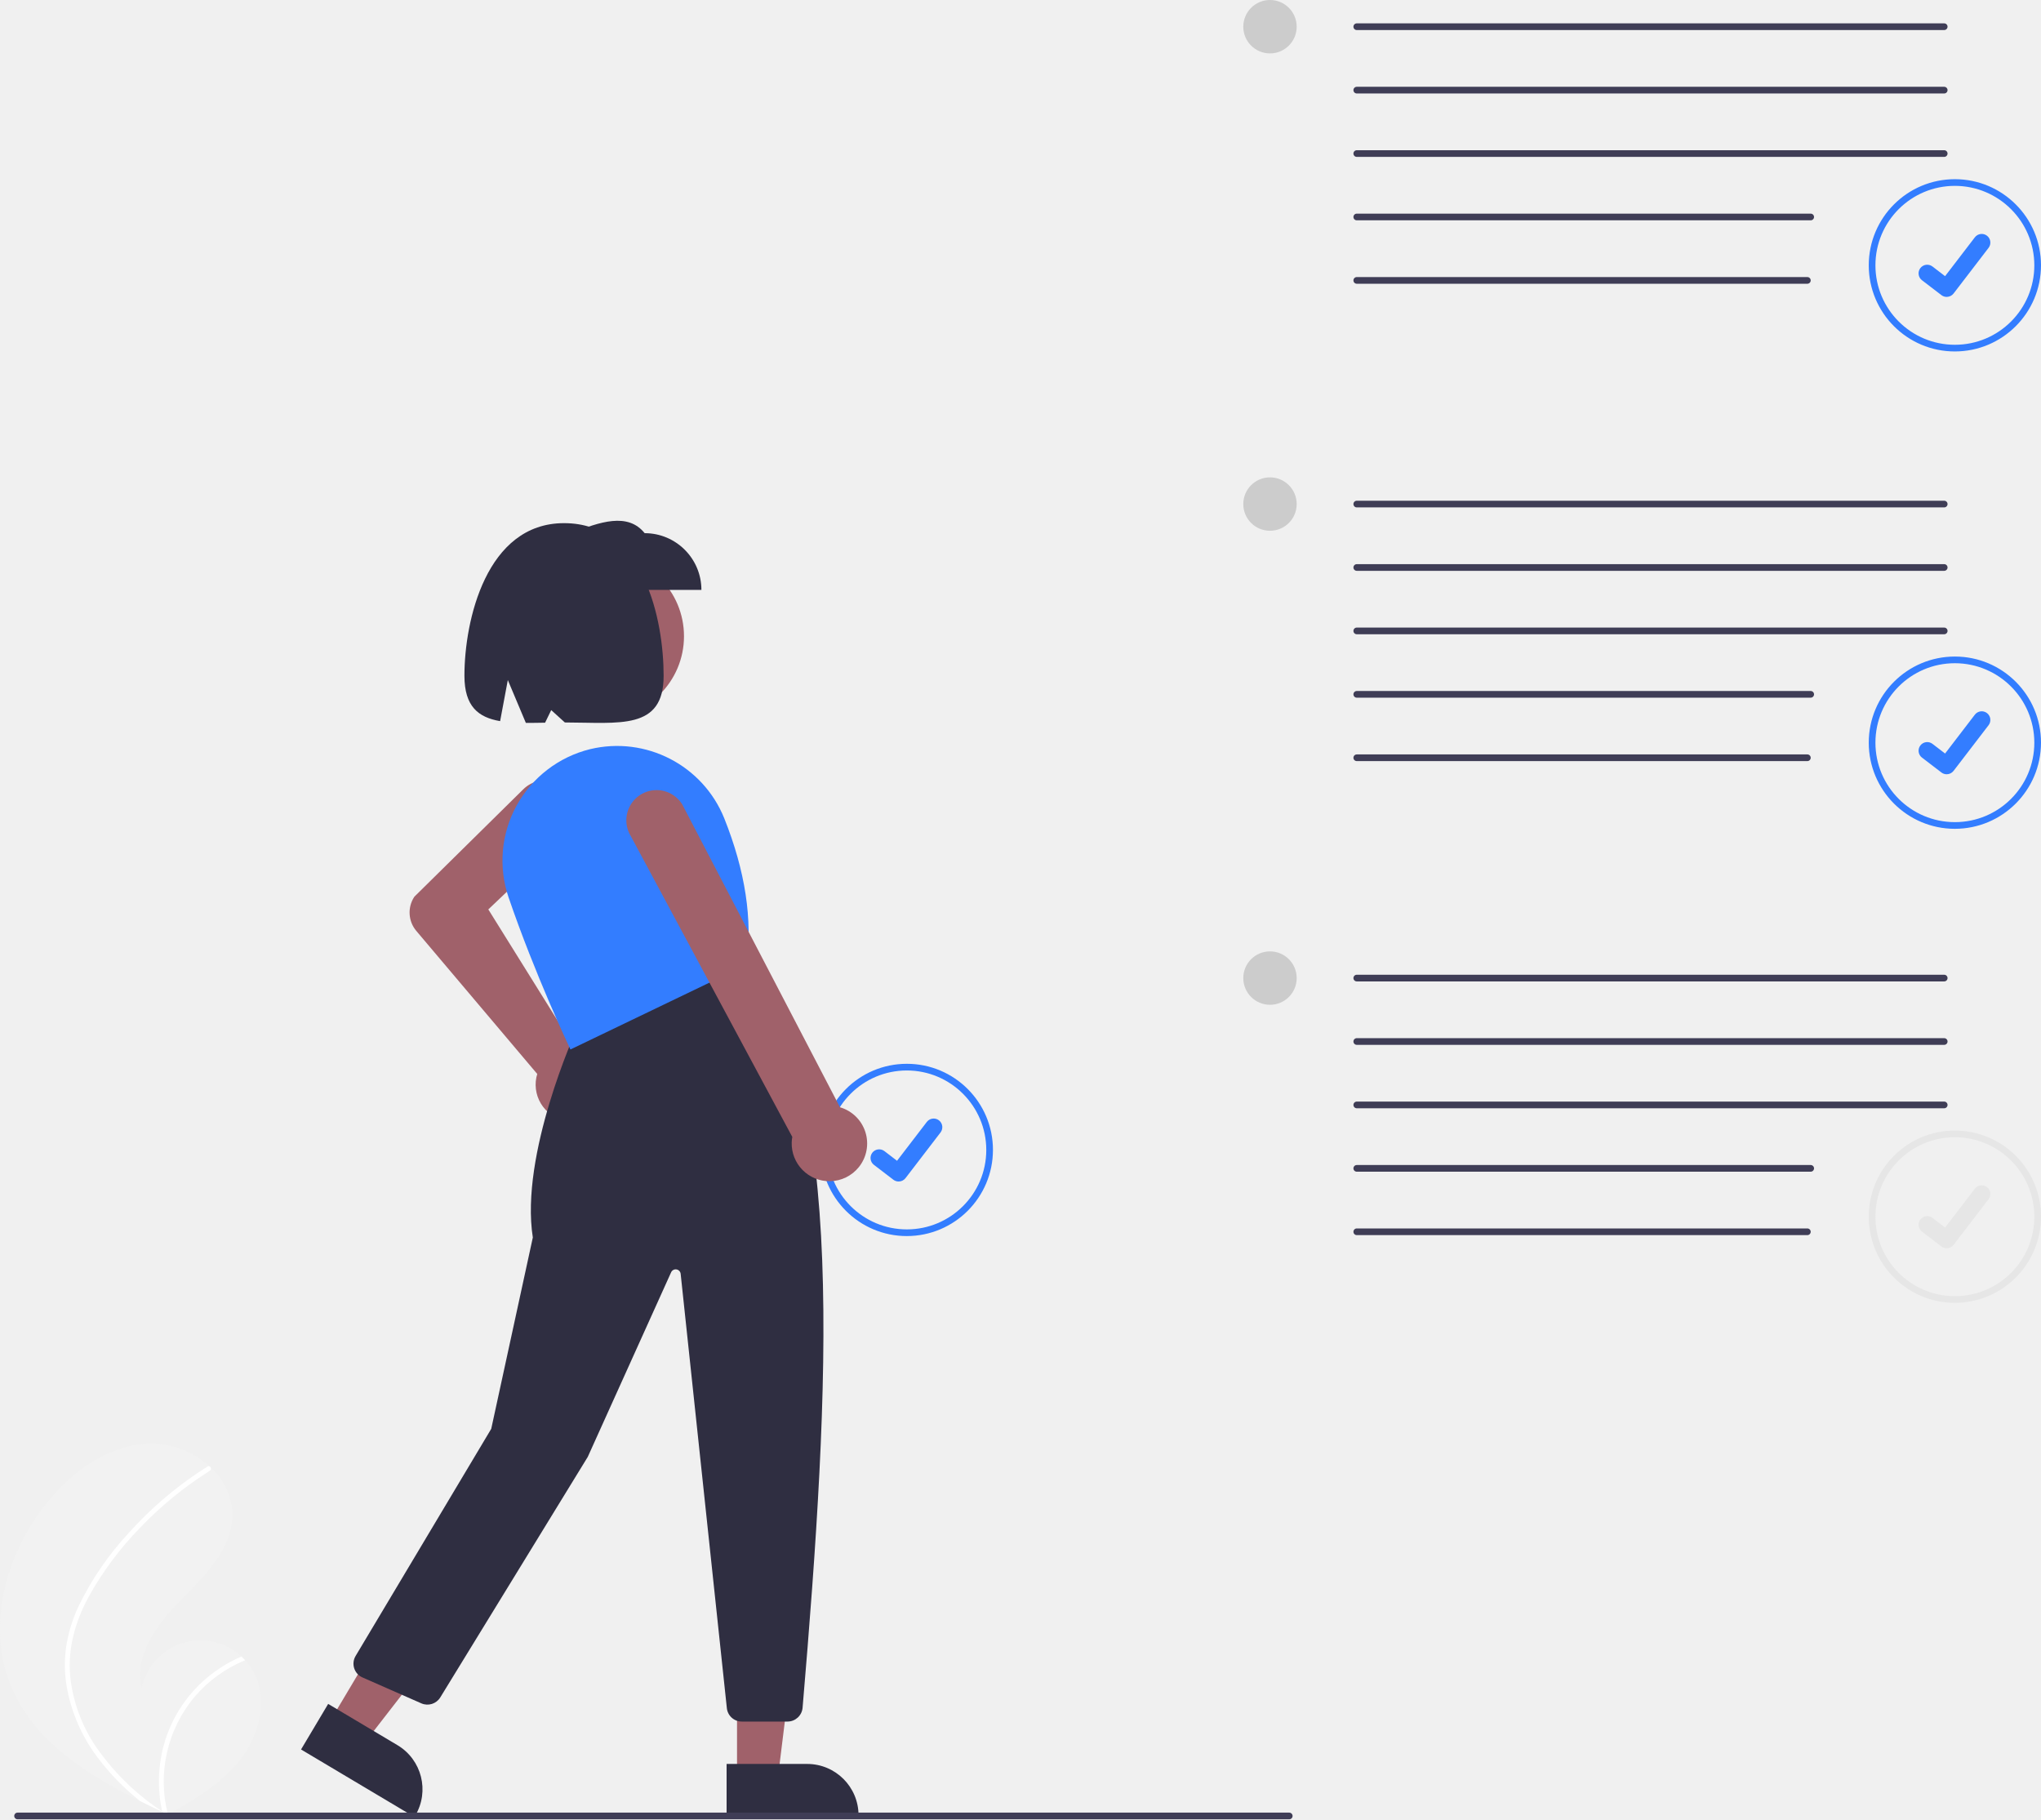
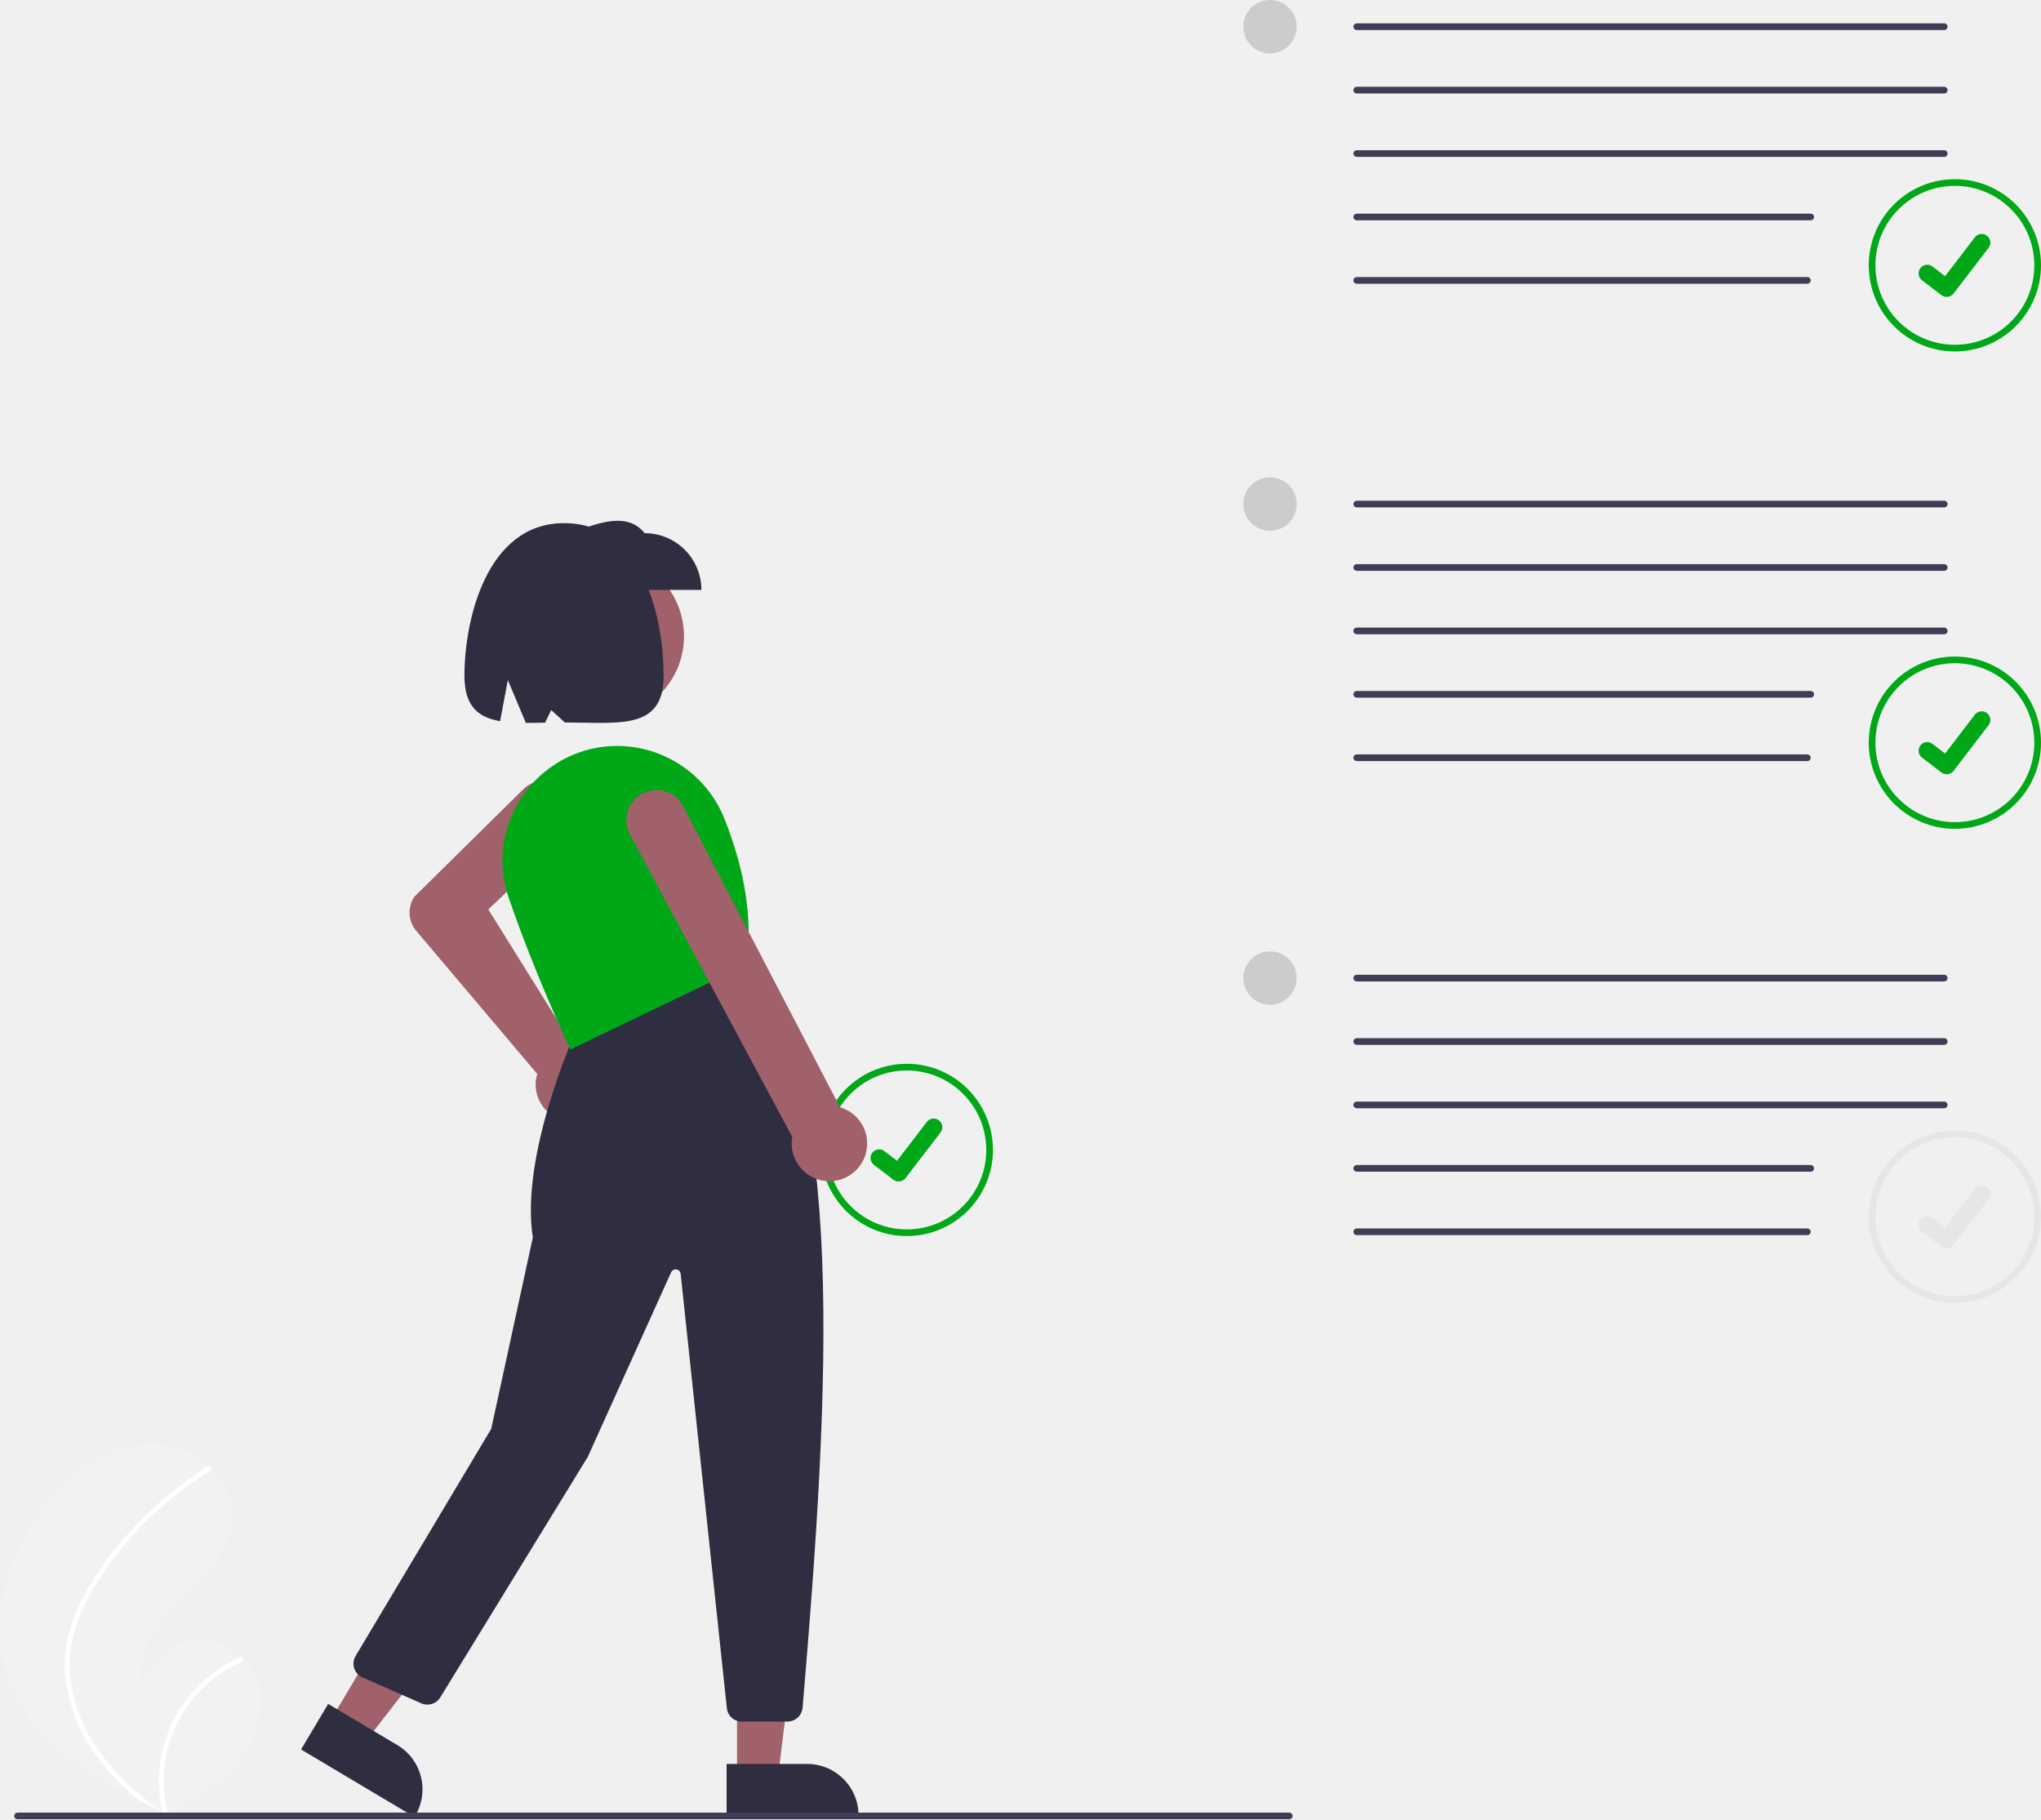
<svg xmlns="http://www.w3.org/2000/svg" data-name="Layer 1" width="611.496" height="545" viewBox="0 0 611.496 545">
  <path d="M297.877,683.382c6.972,15.945,22.46,25.702,38.318,33.634q3.321,1.662,6.632,3.228c.015.004.03.015.045.02.106.05.212.1.312.151.455.215.911.43,1.363.642l-.215.133-.671.41c.232-.133.462-.261.694-.394.069-.04.142-.078.211-.118,8.004-4.529,16.124-9.329,21.759-16.574,5.844-7.523,8.395-18.447,3.602-26.68a16.784,16.784,0,0,0-2.229-2.995c-.351-.383-.723-.746-1.106-1.099a17.99,17.99,0,0,0-29.914,9.472c-2.387-9.814,4.719-19.239,11.805-26.438,7.09-7.196,15.184-15.082,15.402-25.184a19.465,19.465,0,0,0-6.554-14.529c-.125-.116-.25-.232-.378-.344a26.254,26.254,0,0,0-17.916-6.761c-12.286.344-23.209,8.316-30.898,17.908C295.762,643.296,289.951,665.253,297.877,683.382Z" transform="translate(-294.2519 -177.5)" fill="#f2f2f2" />
  <path d="M317.787,658.686a44.631,44.631,0,0,0-3.754,12.393,38.753,38.753,0,0,0,.173,11.523,49.653,49.653,0,0,0,9.411,21.548,71.462,71.462,0,0,0,12.577,12.867q3.321,1.662,6.632,3.228c.015.004.03.015.045.02.106.05.212.1.312.151.455.215.911.43,1.363.642l-.215.133-.671.41c.232-.133.462-.261.694-.394.069-.04.142-.078.211-.118a39.503,39.503,0,0,1,8.069-35.377,39.841,39.841,0,0,1,15.062-10.872c-.351-.383-.723-.746-1.106-1.099a41.308,41.308,0,0,0-6.421,3.452,40.475,40.475,0,0,0-15.828,19.892,41.381,41.381,0,0,0-1.488,23.103c-.389-.269-.779-.544-1.159-.818a72.559,72.559,0,0,1-18.746-18.684,46.192,46.192,0,0,1-7.662-21.032c-.768-8.226,1.49-16.239,5.338-23.463a96.69,96.69,0,0,1,15.692-21.13A109.868,109.868,0,0,1,357.07,618.119a.79.79,0,0,0,.261-1.057.672.672,0,0,0-.378-.344.585.585,0,0,0-.501.088c-.936.591-1.864,1.187-2.782,1.802A111.115,111.115,0,0,0,332.898,636.632,89.455,89.455,0,0,0,317.787,658.686Z" transform="translate(-294.2519 -177.5)" fill="#fff" />
-   <path d="M565.945,547.784a25.803,25.803,0,1,1,25.803-25.803A25.832,25.832,0,0,1,565.945,547.784Zm0-49.606a23.803,23.803,0,1,0,23.803,23.803A23.83,23.83,0,0,0,565.945,498.177Z" transform="translate(-294.2519 -177.5)" fill="#337DFF" />
-   <path id="f73b5929-bbea-48c2-a07c-236a7aa3f606-776" data-name="Path 395" d="M563.487,531.442a2.572,2.572,0,0,1-1.548-.514l-.028-.021-5.829-4.459a2.59,2.59,0,1,1,3.152-4.112l3.776,2.895,8.922-11.64a2.589,2.589,0,0,1,3.63-.48l.001.001-.055.077.057-.077a2.592,2.592,0,0,1,.479,3.631L565.55,530.429a2.591,2.591,0,0,1-2.06,1.01Z" transform="translate(-294.2519 -177.5)" fill="#337DFF" />
+   <path d="M565.945,547.784a25.803,25.803,0,1,1,25.803-25.803A25.832,25.832,0,0,1,565.945,547.784Zm0-49.606a23.803,23.803,0,1,0,23.803,23.803A23.83,23.83,0,0,0,565.945,498.177Z" transform="translate(-294.2519 -177.5)" fill="#00A818" />
+   <path id="f73b5929-bbea-48c2-a07c-236a7aa3f606-776" data-name="Path 395" d="M563.487,531.442a2.572,2.572,0,0,1-1.548-.514l-.028-.021-5.829-4.459a2.59,2.59,0,1,1,3.152-4.112l3.776,2.895,8.922-11.64a2.589,2.589,0,0,1,3.63-.48l.001.001-.055.077.057-.077a2.592,2.592,0,0,1,.479,3.631L565.55,530.429a2.591,2.591,0,0,1-2.06,1.01Z" transform="translate(-294.2519 -177.5)" fill="#00A818" />
  <circle cx="180.367" cy="190.593" r="24.561" fill="#a0616a" />
  <path d="M465.751,513.425q-.464,0-.932-.041a11.003,11.003,0,0,1-9.875-13.116,10.301,10.301,0,0,1,.27-1.046l-36.25-42.873a8.545,8.545,0,0,1-.594-10.185l.066-.08,32.629-32.174a9.432,9.432,0,1,1,13.121,13.553l-23.632,22.467,25.872,41.523a10.471,10.471,0,0,1,1.459.18,11.002,11.002,0,0,1-2.133,21.792Z" transform="translate(-294.2519 -177.5)" fill="#a0616a" />
  <polygon points="220.819 532.422 233.079 532.421 238.911 485.133 220.817 485.134 220.819 532.422" fill="#a0616a" />
  <path d="M511.944,705.919l24.144-.001h.001A15.386,15.386,0,0,1,551.475,721.304v.5l-39.531.001Z" transform="translate(-294.2519 -177.5)" fill="#2f2e41" />
  <polygon points="98.963 515.471 109.497 521.743 138.702 484.096 123.155 474.84 98.963 515.471" fill="#a0616a" />
  <path d="M392.576,687.932l20.745,12.352.001 0a15.386,15.386,0,0,1,5.348,21.092l-.256.43-33.966-20.223Z" transform="translate(-294.2519 -177.5)" fill="#2f2e41" />
  <path d="M530.224,693.219H516.495a4.492,4.492,0,0,1-4.475-4.024L498.181,559.098a1.5,1.5,0,0,0-2.859-.459l-24.968,55.286-44.204,72.08a4.521,4.521,0,0,1-5.648,1.766l-17.659-7.77a4.501,4.501,0,0,1-2.051-6.428l40.636-68.041,12.463-57.328c-3.92-24.861,12.884-61.823,13.054-62.194l.083-.181,50.526-20.211.232.284c30.023,36.648,25.137,126.487,16.924,223.193A4.53,4.53,0,0,1,530.224,693.219Z" transform="translate(-294.2519 -177.5)" fill="#2f2e41" />
-   <path d="M465.163,491.887l-.216-.453c-.103-.217-10.395-21.924-18.329-45.124a34.221,34.221,0,0,1,2.373-27.425,34.594,34.594,0,0,1,22.061-16.964h0a34.636,34.636,0,0,1,40.202,20.743c6.293,15.737,8.527,30.415,6.64,43.625l-.038.265-.241.115Z" transform="translate(-294.2519 -177.5)" fill="#337DFF" />
+   <path d="M465.163,491.887l-.216-.453c-.103-.217-10.395-21.924-18.329-45.124a34.221,34.221,0,0,1,2.373-27.425,34.594,34.594,0,0,1,22.061-16.964h0a34.636,34.636,0,0,1,40.202,20.743c6.293,15.737,8.527,30.415,6.64,43.625l-.038.265-.241.115Z" transform="translate(-294.2519 -177.5)" fill="#00A818" />
  <path d="M551.584,527.104a11.318,11.318,0,0,1-8.677,4.25h0a11.307,11.307,0,0,1-11.459-11.612,10.9,10.9,0,0,1,.18-1.66L483.265,428.007a9.052,9.052,0,1,1,15.405-9.51l47.247,90.707a11.295,11.295,0,0,1,5.667,17.9Z" transform="translate(-294.2519 -177.5)" fill="#a0616a" />
  <path d="M504.398,354.219h-39v-17c8.56-3.401,16.937-6.293,22,0a17,17,0,0,1,17,17Z" transform="translate(-294.2519 -177.5)" fill="#2f2e41" />
  <path d="M463.239,334.219c-23.315,0-29.841,29.224-29.841,45.711,0,9.195,4.158,12.483,10.692,13.596l2.308-12.307,5.405,12.837c1.835.009,3.764-.026,5.763-.063l1.833-3.773,4.086,3.706c16.367.024,29.595,2.41,29.595-13.994C493.079,363.444,487.356,334.219,463.239,334.219Z" transform="translate(-294.2519 -177.5)" fill="#2f2e41" />
  <circle cx="380.496" cy="151" r="8" fill="#ccc" />
-   <path d="M879.945,425.784a25.803,25.803,0,1,1,25.803-25.803A25.832,25.832,0,0,1,879.945,425.784Zm0-49.606a23.803,23.803,0,1,0,23.803,23.803A23.83,23.83,0,0,0,879.945,376.177Z" transform="translate(-294.2519 -177.5)" fill="#337DFF" />
-   <path id="b9831659-891b-45a6-8adc-1a9375a374c9-777" data-name="Path 395" d="M877.487,409.442a2.572,2.572,0,0,1-1.548-.514l-.028-.021-5.829-4.459a2.59,2.59,0,1,1,3.152-4.112l3.776,2.895,8.922-11.64a2.589,2.589,0,0,1,3.63-.48l.001.001-.055.077.057-.077a2.592,2.592,0,0,1,.479,3.631L879.55,408.429a2.591,2.591,0,0,1-2.06,1.01Z" transform="translate(-294.2519 -177.5)" fill="#337DFF" />
+   <path d="M879.945,425.784a25.803,25.803,0,1,1,25.803-25.803A25.832,25.832,0,0,1,879.945,425.784Zm0-49.606a23.803,23.803,0,1,0,23.803,23.803A23.83,23.83,0,0,0,879.945,376.177Z" transform="translate(-294.2519 -177.5)" fill="#00A818" />
+   <path id="b9831659-891b-45a6-8adc-1a9375a374c9-777" data-name="Path 395" d="M877.487,409.442a2.572,2.572,0,0,1-1.548-.514l-.028-.021-5.829-4.459a2.59,2.59,0,1,1,3.152-4.112l3.776,2.895,8.922-11.64a2.589,2.589,0,0,1,3.63-.48l.001.001-.055.077.057-.077a2.592,2.592,0,0,1,.479,3.631L879.55,408.429a2.591,2.591,0,0,1-2.06,1.01Z" transform="translate(-294.2519 -177.5)" fill="#00A818" />
  <path d="M876.748,329.5h-176a1,1,0,0,1,0-2h176a1,1,0,0,1,0,2Z" transform="translate(-294.2519 -177.5)" fill="#3f3d56" />
  <path d="M876.748,348.5h-176a1,1,0,0,1,0-2h176a1,1,0,0,1,0,2Z" transform="translate(-294.2519 -177.5)" fill="#3f3d56" />
  <path d="M876.748,367.5h-176a1,1,0,0,1,0-2h176a1,1,0,0,1,0,2Z" transform="translate(-294.2519 -177.5)" fill="#3f3d56" />
  <path d="M836.748,386.5h-136a1,1,0,0,1,0-2h136a1,1,0,0,1,0,2Z" transform="translate(-294.2519 -177.5)" fill="#3f3d56" />
  <path d="M835.748,405.5h-135a1,1,0,0,1,0-2h135a1,1,0,0,1,0,2Z" transform="translate(-294.2519 -177.5)" fill="#3f3d56" />
  <circle cx="380.496" cy="8" r="8" fill="#ccc" />
-   <path d="M879.945,282.784a25.803,25.803,0,1,1,25.803-25.803A25.832,25.832,0,0,1,879.945,282.784Zm0-49.606a23.803,23.803,0,1,0,23.803,23.803A23.83,23.83,0,0,0,879.945,233.177Z" transform="translate(-294.2519 -177.5)" fill="#337DFF" />
-   <path id="a4eaae8d-0473-4dfb-80cb-ce1489130d65-778" data-name="Path 395" d="M877.487,266.442a2.572,2.572,0,0,1-1.548-.514l-.028-.021-5.829-4.459a2.59,2.59,0,1,1,3.152-4.112l3.776,2.895,8.922-11.64a2.589,2.589,0,0,1,3.63-.48l.001.001-.055.077.057-.077a2.592,2.592,0,0,1,.479,3.631L879.55,265.429a2.591,2.591,0,0,1-2.06,1.01Z" transform="translate(-294.2519 -177.5)" fill="#337DFF" />
+   <path d="M879.945,282.784a25.803,25.803,0,1,1,25.803-25.803A25.832,25.832,0,0,1,879.945,282.784Zm0-49.606a23.803,23.803,0,1,0,23.803,23.803A23.83,23.83,0,0,0,879.945,233.177Z" transform="translate(-294.2519 -177.5)" fill="#00A818" />
+   <path id="a4eaae8d-0473-4dfb-80cb-ce1489130d65-778" data-name="Path 395" d="M877.487,266.442a2.572,2.572,0,0,1-1.548-.514l-.028-.021-5.829-4.459a2.59,2.59,0,1,1,3.152-4.112l3.776,2.895,8.922-11.64a2.589,2.589,0,0,1,3.63-.48l.001.001-.055.077.057-.077a2.592,2.592,0,0,1,.479,3.631L879.55,265.429a2.591,2.591,0,0,1-2.06,1.01Z" transform="translate(-294.2519 -177.5)" fill="#00A818" />
  <path d="M876.748,186.5h-176a1,1,0,0,1,0-2h176a1,1,0,0,1,0,2Z" transform="translate(-294.2519 -177.5)" fill="#3f3d56" />
  <path d="M876.748,205.5h-176a1,1,0,0,1,0-2h176a1,1,0,0,1,0,2Z" transform="translate(-294.2519 -177.5)" fill="#3f3d56" />
  <path d="M876.748,224.5h-176a1,1,0,0,1,0-2h176a1,1,0,0,1,0,2Z" transform="translate(-294.2519 -177.5)" fill="#3f3d56" />
  <path d="M836.748,243.5h-136a1,1,0,0,1,0-2h136a1,1,0,0,1,0,2Z" transform="translate(-294.2519 -177.5)" fill="#3f3d56" />
  <path d="M835.748,262.5h-135a1,1,0,0,1,0-2h135a1,1,0,0,1,0,2Z" transform="translate(-294.2519 -177.5)" fill="#3f3d56" />
  <circle cx="380.496" cy="293" r="8" fill="#ccc" />
  <path d="M879.945,567.784a25.803,25.803,0,1,1,25.803-25.803A25.832,25.832,0,0,1,879.945,567.784Zm0-49.606a23.803,23.803,0,1,0,23.803,23.803A23.83,23.83,0,0,0,879.945,518.177Z" transform="translate(-294.2519 -177.5)" fill="#e6e6e6" />
  <path id="a21ca558-fa96-4264-98a7-0764bc68c1d4-779" data-name="Path 395" d="M877.487,551.442a2.572,2.572,0,0,1-1.548-.514l-.028-.021-5.829-4.459a2.59,2.59,0,1,1,3.152-4.112l3.776,2.895,8.922-11.64a2.589,2.589,0,0,1,3.63-.48l.001.001-.055.077.057-.077a2.592,2.592,0,0,1,.479,3.631L879.55,550.429a2.591,2.591,0,0,1-2.06,1.01Z" transform="translate(-294.2519 -177.5)" fill="#e6e6e6" />
  <path d="M876.748,471.5h-176a1,1,0,0,1,0-2h176a1,1,0,0,1,0,2Z" transform="translate(-294.2519 -177.5)" fill="#3f3d56" />
  <path d="M876.748,490.5h-176a1,1,0,0,1,0-2h176a1,1,0,0,1,0,2Z" transform="translate(-294.2519 -177.5)" fill="#3f3d56" />
  <path d="M876.748,509.5h-176a1,1,0,0,1,0-2h176a1,1,0,0,1,0,2Z" transform="translate(-294.2519 -177.5)" fill="#3f3d56" />
  <path d="M836.748,528.5h-136a1,1,0,0,1,0-2h136a1,1,0,0,1,0,2Z" transform="translate(-294.2519 -177.5)" fill="#3f3d56" />
  <path d="M835.748,547.5h-135a1,1,0,0,1,0-2h135a1,1,0,0,1,0,2Z" transform="translate(-294.2519 -177.5)" fill="#3f3d56" />
  <path d="M680.516,722.5h-381a1,1,0,0,1,0-2h381a1,1,0,0,1,0,2Z" transform="translate(-294.2519 -177.5)" fill="#3f3d56" />
</svg>
